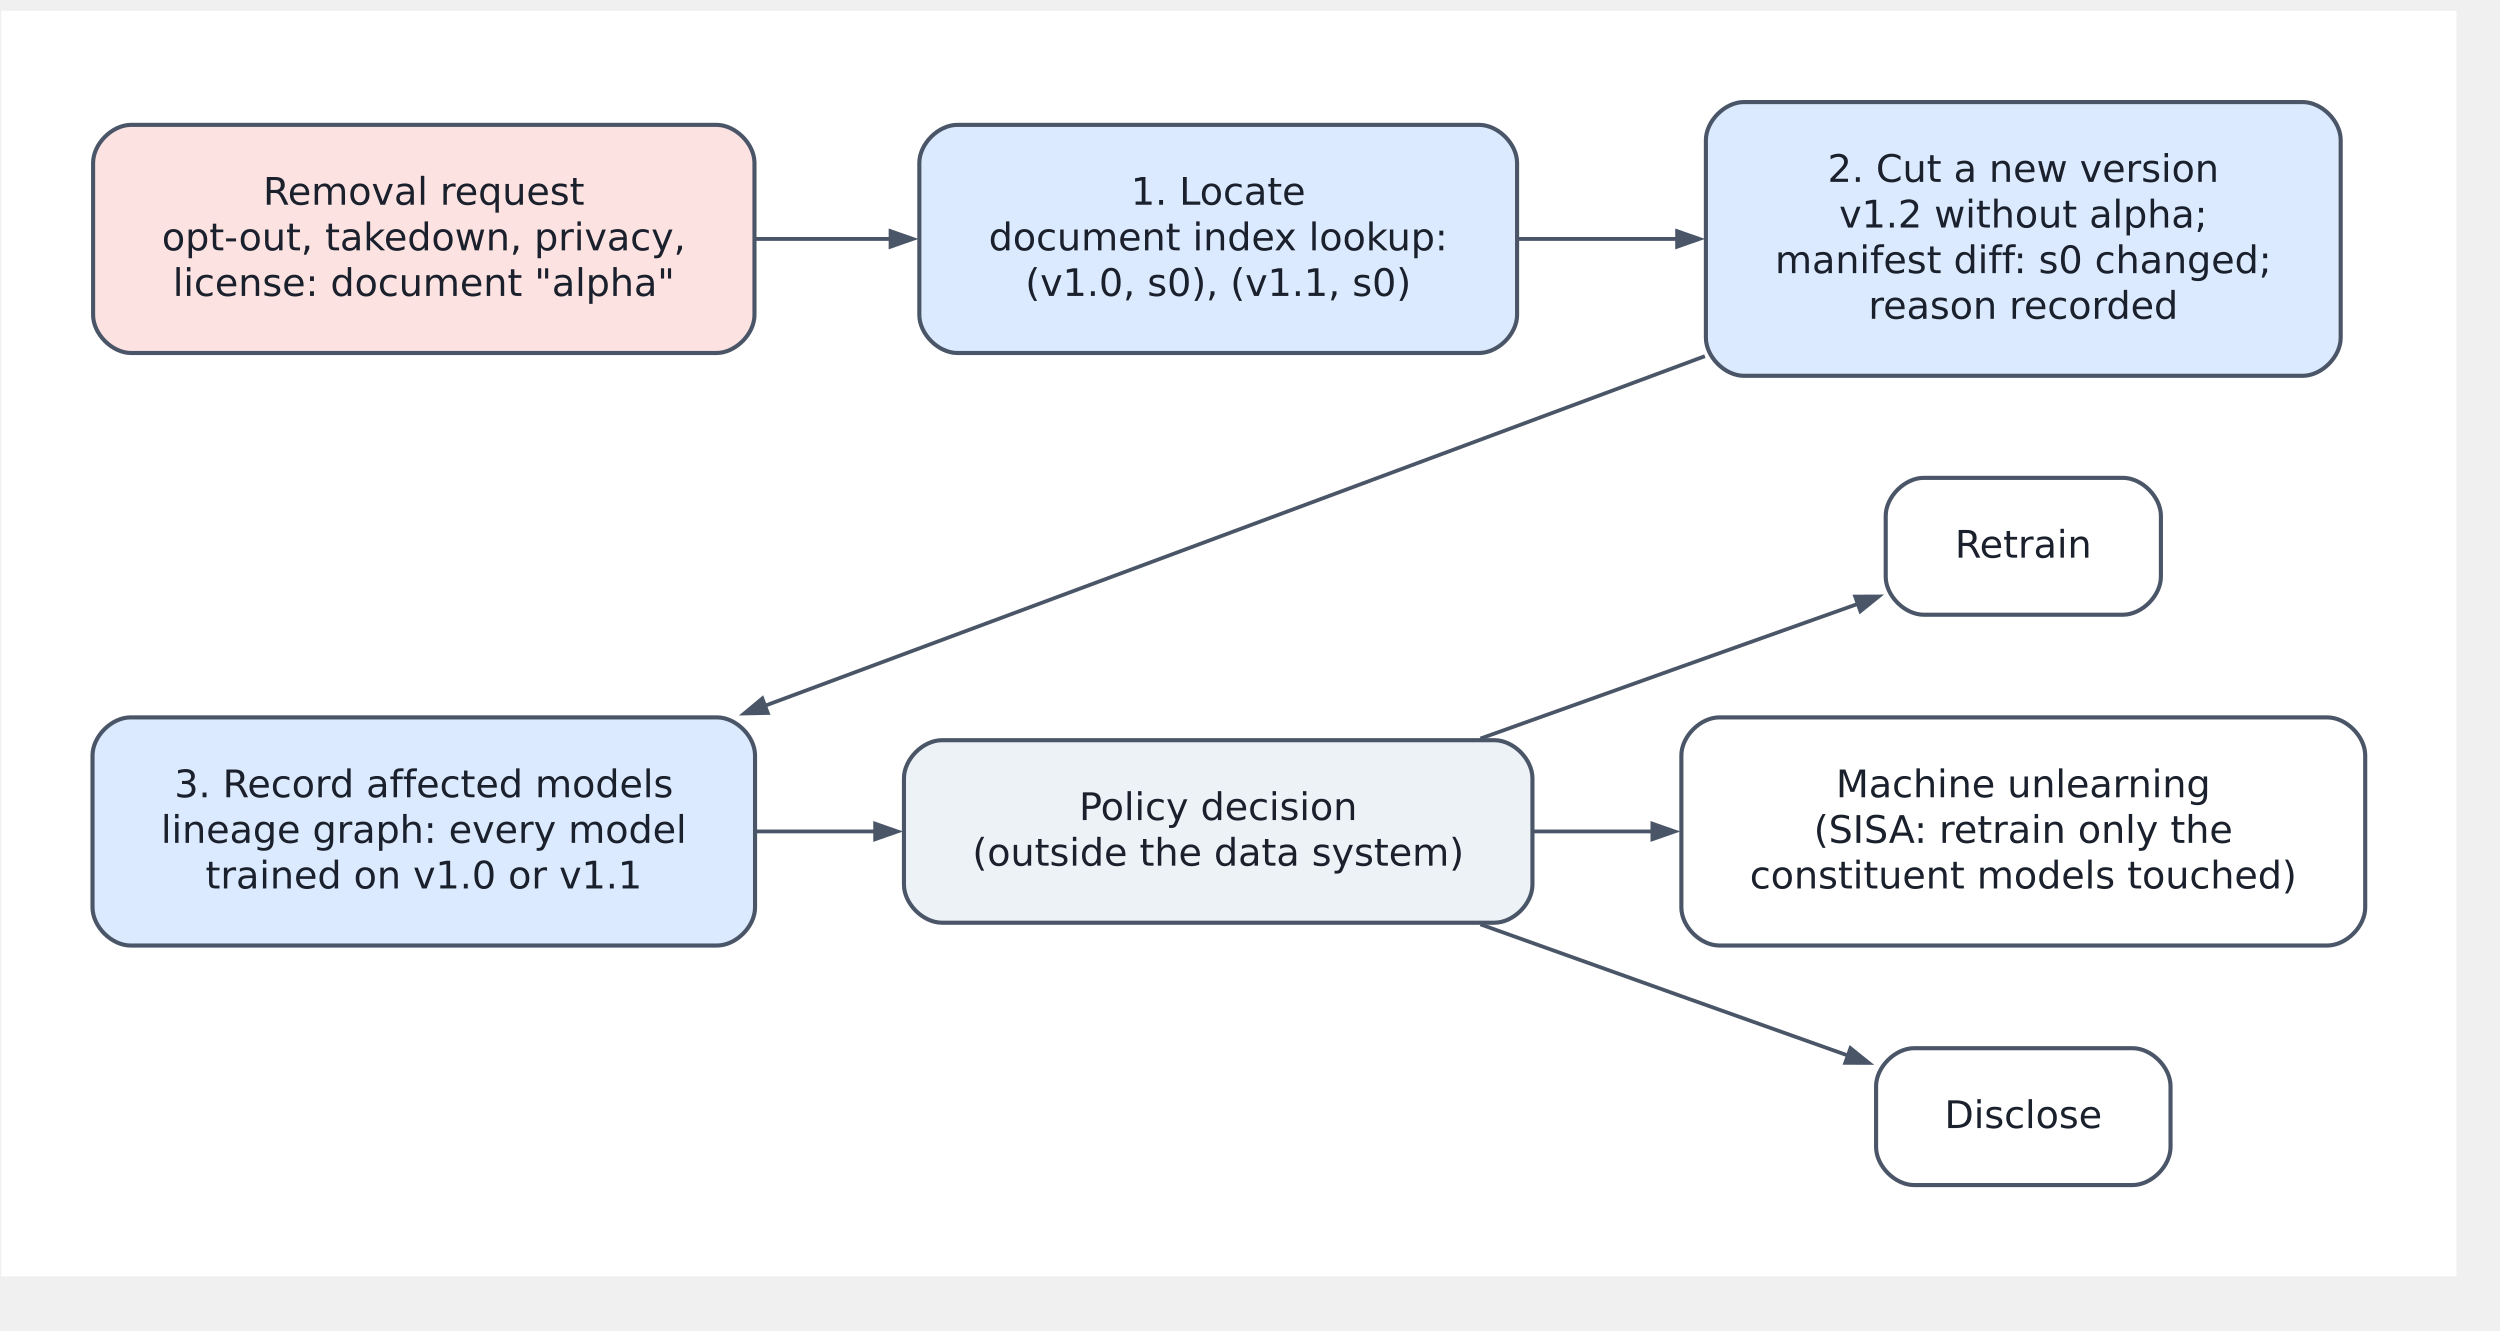
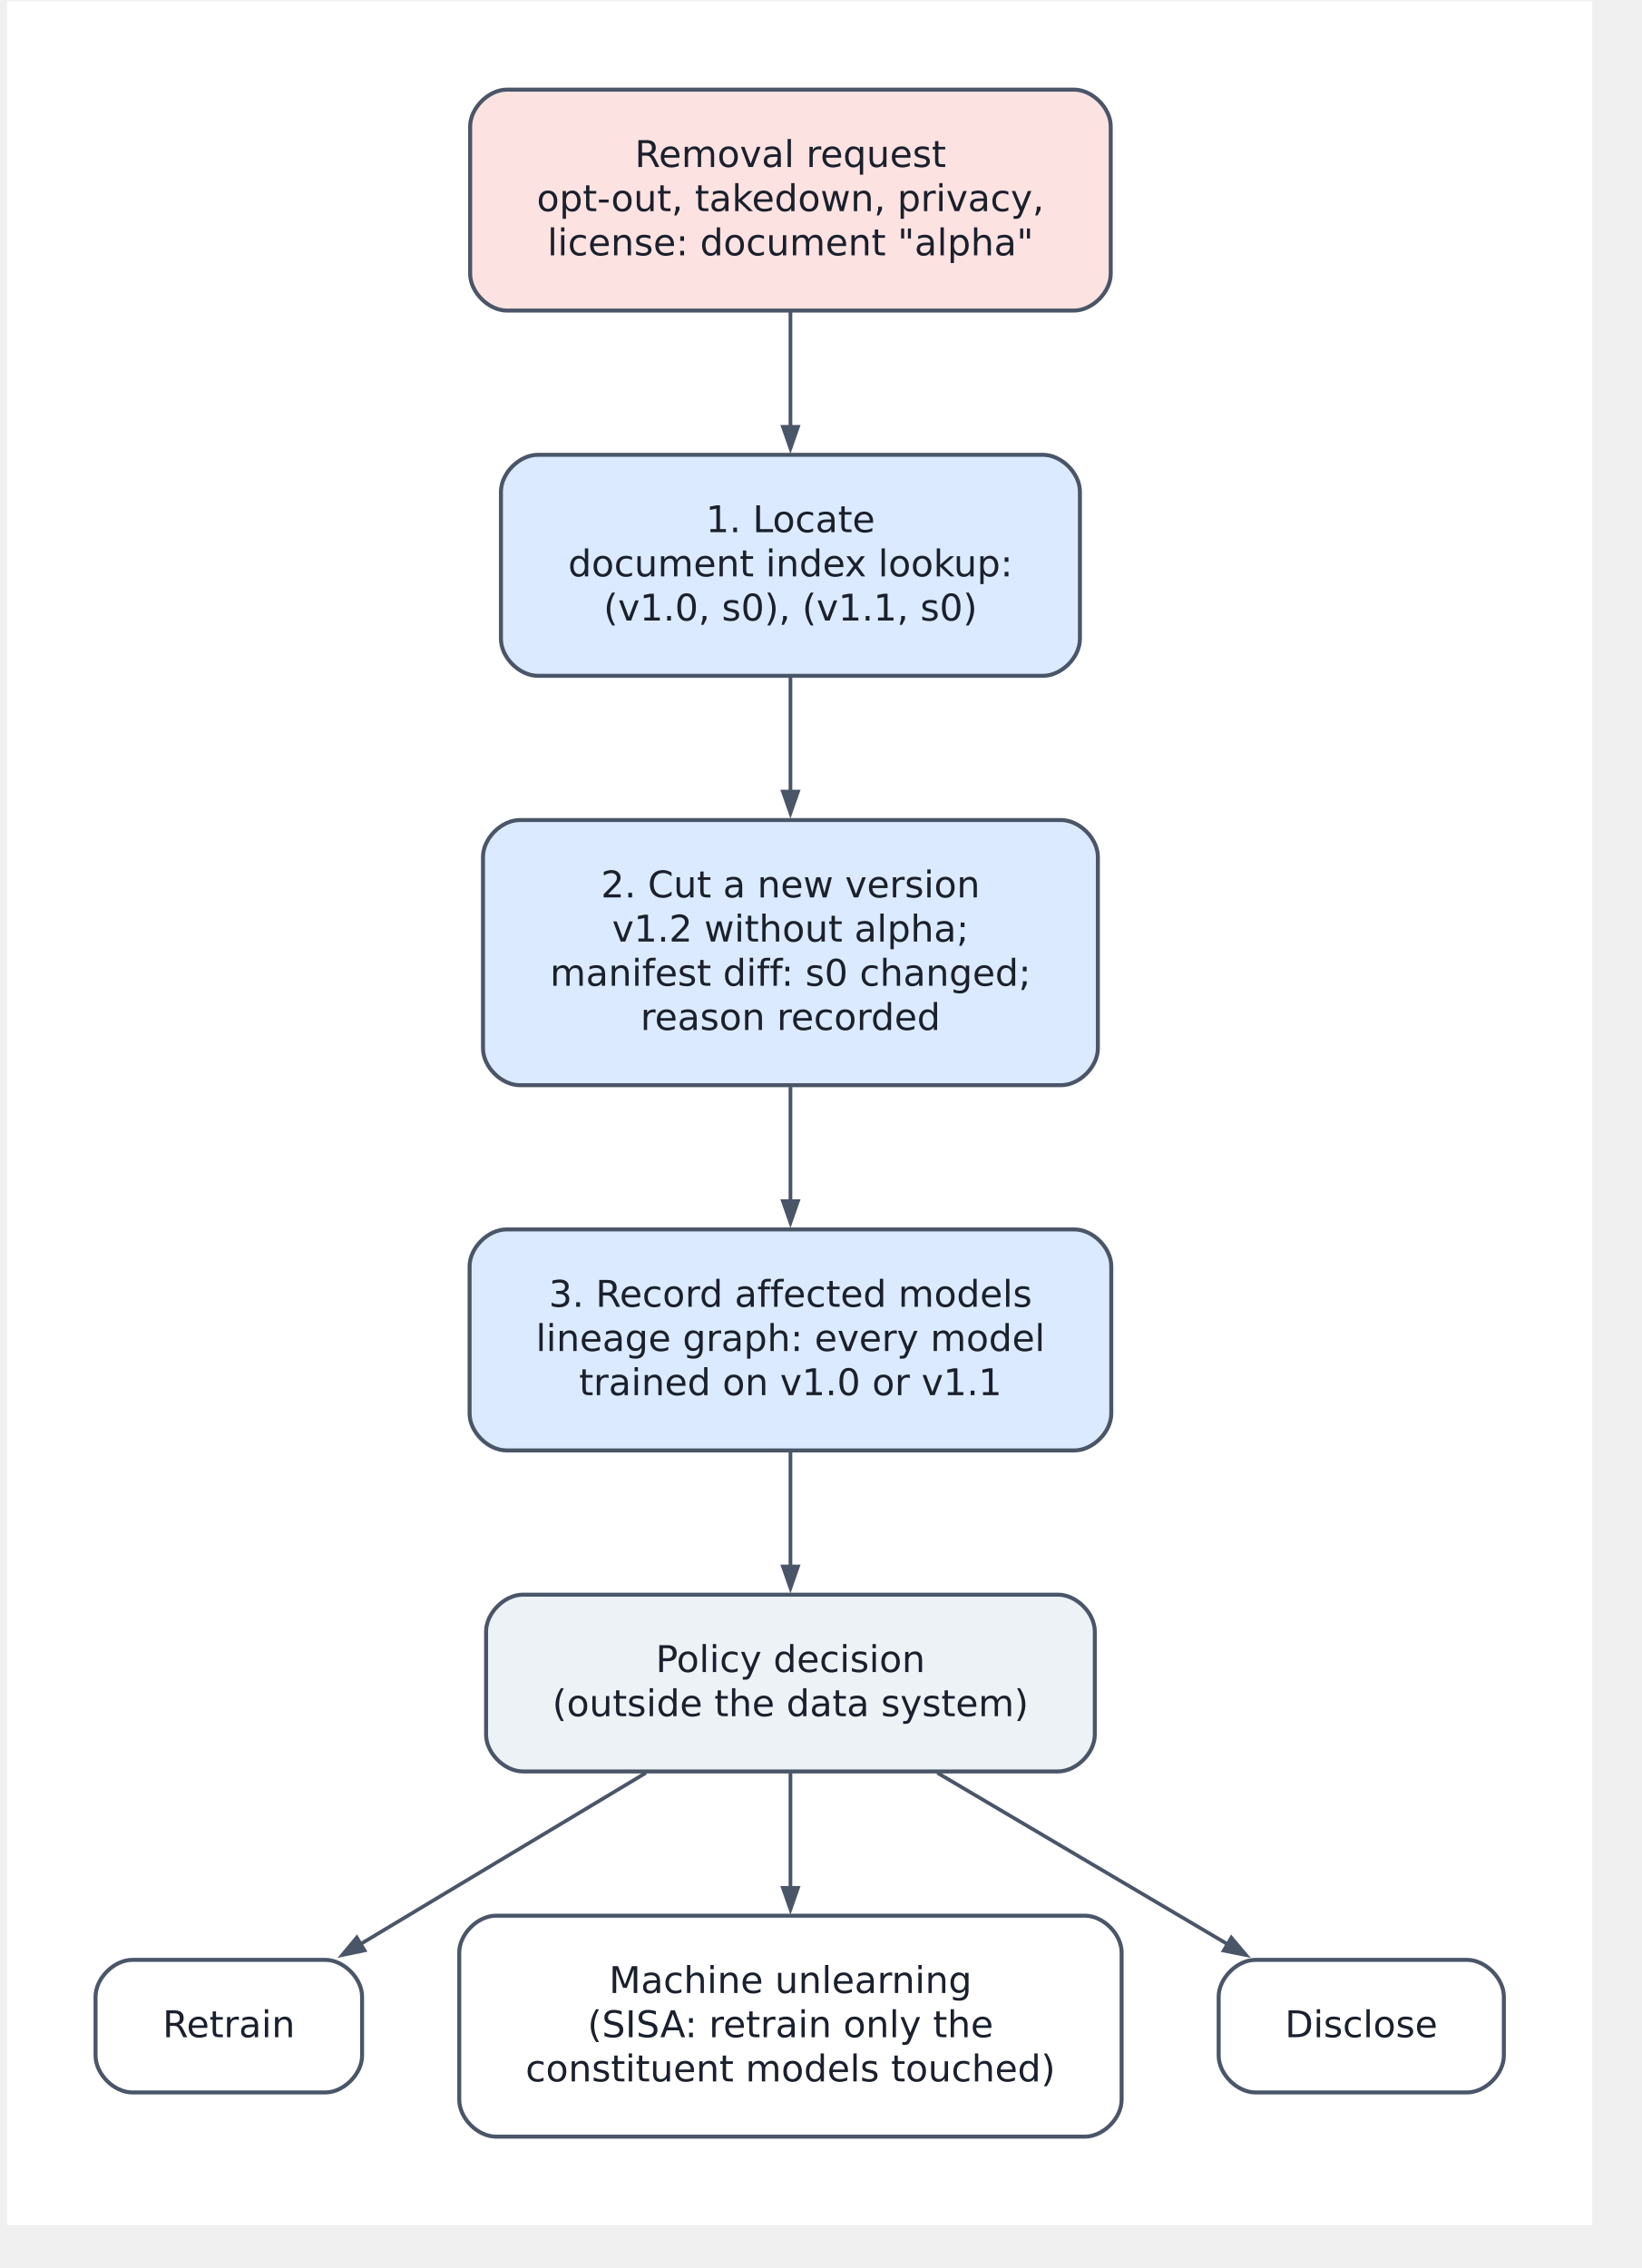
- <svg xmlns="http://www.w3.org/2000/svg" width="804" height="428" viewBox="14.00 14.00 789.00 414.00">
-   <g id="graph0" class="graph" transform="scale(1 1) rotate(0) translate(43.2 385)">
-     <polygon fill="#ffffff" stroke="none" points="-28.8,28.8 -28.8,-370.6 746.06,-370.6 746.06,28.8 -28.8,28.8" />
+ <svg xmlns="http://www.w3.org/2000/svg" width="545" height="753" viewBox="14.00 14.00 531.00 739.00">
+   <g id="graph0" class="graph" transform="scale(1 1) rotate(0) translate(43.2 710.2)">
+     <polygon fill="#ffffff" stroke="none" points="-28.8,28.8 -28.8,-695.8 487.69,-695.8 487.69,28.8 -28.8,28.8" />
    <g id="node1" class="node">
-       <path fill="#fde2e2" stroke="#4a5568" stroke-width="1.3" d="M196.91,-334.6C196.91,-334.6 12.18,-334.6 12.18,-334.6 6.18,-334.6 0.18,-328.6 0.18,-322.6 0.18,-322.6 0.18,-274.6 0.18,-274.6 0.18,-268.6 6.18,-262.6 12.18,-262.6 12.18,-262.6 196.91,-262.6 196.91,-262.6 202.91,-262.6 208.91,-268.6 208.91,-274.6 208.91,-274.6 208.91,-322.6 208.91,-322.6 208.91,-328.6 202.91,-334.6 196.91,-334.6" />
-       <text xml:space="preserve" text-anchor="middle" x="104.55" y="-309.4" font-family="DejaVu Sans" font-size="12.00" fill="#1a202c">Removal request</text>
-       <text xml:space="preserve" text-anchor="middle" x="104.55" y="-295" font-family="DejaVu Sans" font-size="12.00" fill="#1a202c">opt-out, takedown, privacy,</text>
-       <text xml:space="preserve" text-anchor="middle" x="104.55" y="-280.6" font-family="DejaVu Sans" font-size="12.00" fill="#1a202c">license: document "alpha"</text>
+       <path fill="#fde2e2" stroke="#4a5568" stroke-width="1.3" d="M318.79,-667C318.79,-667 134.06,-667 134.06,-667 128.06,-667 122.06,-661 122.06,-655 122.06,-655 122.06,-607 122.06,-607 122.06,-601 128.06,-595 134.06,-595 134.06,-595 318.79,-595 318.79,-595 324.79,-595 330.79,-601 330.79,-607 330.79,-607 330.79,-655 330.79,-655 330.79,-661 324.79,-667 318.79,-667" />
+       <text xml:space="preserve" text-anchor="middle" x="226.43" y="-641.8" font-family="DejaVu Sans" font-size="12.00" fill="#1a202c">Removal request</text>
+       <text xml:space="preserve" text-anchor="middle" x="226.43" y="-627.4" font-family="DejaVu Sans" font-size="12.00" fill="#1a202c">opt-out, takedown, privacy,</text>
+       <text xml:space="preserve" text-anchor="middle" x="226.43" y="-613" font-family="DejaVu Sans" font-size="12.00" fill="#1a202c">license: document "alpha"</text>
    </g>
    <g id="node2" class="node">
-       <path fill="#dbeafe" stroke="#4a5568" stroke-width="1.3" d="M437.59,-334.6C437.59,-334.6 272.94,-334.6 272.94,-334.6 266.94,-334.6 260.94,-328.6 260.94,-322.6 260.94,-322.6 260.94,-274.6 260.94,-274.6 260.94,-268.6 266.94,-262.6 272.94,-262.6 272.94,-262.6 437.59,-262.6 437.59,-262.6 443.59,-262.6 449.59,-268.6 449.59,-274.6 449.59,-274.6 449.59,-322.6 449.59,-322.6 449.59,-328.6 443.59,-334.6 437.59,-334.6" />
-       <text xml:space="preserve" text-anchor="middle" x="355.27" y="-309.4" font-family="DejaVu Sans" font-size="12.00" fill="#1a202c">1. Locate</text>
-       <text xml:space="preserve" text-anchor="middle" x="355.27" y="-295" font-family="DejaVu Sans" font-size="12.00" fill="#1a202c">document index lookup:</text>
-       <text xml:space="preserve" text-anchor="middle" x="355.27" y="-280.6" font-family="DejaVu Sans" font-size="12.00" fill="#1a202c">(v1.0, s0), (v1.1, s0)</text>
+       <path fill="#dbeafe" stroke="#4a5568" stroke-width="1.3" d="M308.75,-548C308.75,-548 144.1,-548 144.1,-548 138.1,-548 132.1,-542 132.1,-536 132.1,-536 132.1,-488 132.1,-488 132.1,-482 138.1,-476 144.1,-476 144.1,-476 308.75,-476 308.75,-476 314.75,-476 320.75,-482 320.75,-488 320.75,-488 320.75,-536 320.75,-536 320.75,-542 314.75,-548 308.75,-548" />
+       <text xml:space="preserve" text-anchor="middle" x="226.43" y="-522.8" font-family="DejaVu Sans" font-size="12.00" fill="#1a202c">1. Locate</text>
+       <text xml:space="preserve" text-anchor="middle" x="226.43" y="-508.4" font-family="DejaVu Sans" font-size="12.00" fill="#1a202c">document index lookup:</text>
+       <text xml:space="preserve" text-anchor="middle" x="226.43" y="-494" font-family="DejaVu Sans" font-size="12.00" fill="#1a202c">(v1.0, s0), (v1.1, s0)</text>
    </g>
    <g id="edge1" class="edge">
-       <path fill="none" stroke="#4a5568" stroke-width="1.2" d="M209.22,-298.6C223.35,-298.6 237.85,-298.6 251.95,-298.6" />
-       <polygon fill="#4a5568" stroke="#4a5568" stroke-width="1.2" points="251.86,-301.05 258.86,-298.6 251.86,-296.15 251.86,-301.05" />
+       <path fill="none" stroke="#4a5568" stroke-width="1.2" d="M226.43,-594.58C226.43,-582.78 226.43,-569.49 226.43,-557.12" />
+       <polygon fill="#4a5568" stroke="#4a5568" stroke-width="1.2" points="228.88,-557.12 226.43,-550.12 223.98,-557.12 228.88,-557.12" />
    </g>
    <g id="node3" class="node">
-       <path fill="#dbeafe" stroke="#4a5568" stroke-width="1.3" d="M697.52,-341.8C697.52,-341.8 521.18,-341.8 521.18,-341.8 515.18,-341.8 509.18,-335.8 509.18,-329.8 509.18,-329.8 509.18,-267.4 509.18,-267.4 509.18,-261.4 515.18,-255.4 521.18,-255.4 521.18,-255.4 697.52,-255.4 697.52,-255.4 703.52,-255.4 709.52,-261.4 709.52,-267.4 709.52,-267.4 709.52,-329.8 709.52,-329.8 709.52,-335.8 703.52,-341.8 697.52,-341.8" />
-       <text xml:space="preserve" text-anchor="middle" x="609.35" y="-316.6" font-family="DejaVu Sans" font-size="12.00" fill="#1a202c">2. Cut a new version</text>
-       <text xml:space="preserve" text-anchor="middle" x="609.35" y="-302.2" font-family="DejaVu Sans" font-size="12.00" fill="#1a202c">v1.2 without alpha;</text>
-       <text xml:space="preserve" text-anchor="middle" x="609.35" y="-287.8" font-family="DejaVu Sans" font-size="12.00" fill="#1a202c">manifest diff: s0 changed;</text>
-       <text xml:space="preserve" text-anchor="middle" x="609.35" y="-273.4" font-family="DejaVu Sans" font-size="12.00" fill="#1a202c">reason recorded</text>
+       <path fill="#dbeafe" stroke="#4a5568" stroke-width="1.3" d="M314.6,-429C314.6,-429 138.25,-429 138.25,-429 132.25,-429 126.25,-423 126.25,-417 126.25,-417 126.25,-354.6 126.25,-354.6 126.25,-348.6 132.25,-342.6 138.25,-342.6 138.25,-342.6 314.6,-342.6 314.6,-342.6 320.6,-342.6 326.6,-348.6 326.6,-354.6 326.6,-354.6 326.6,-417 326.6,-417 326.6,-423 320.6,-429 314.6,-429" />
+       <text xml:space="preserve" text-anchor="middle" x="226.43" y="-403.8" font-family="DejaVu Sans" font-size="12.00" fill="#1a202c">2. Cut a new version</text>
+       <text xml:space="preserve" text-anchor="middle" x="226.43" y="-389.4" font-family="DejaVu Sans" font-size="12.00" fill="#1a202c">v1.2 without alpha;</text>
+       <text xml:space="preserve" text-anchor="middle" x="226.43" y="-375" font-family="DejaVu Sans" font-size="12.00" fill="#1a202c">manifest diff: s0 changed;</text>
+       <text xml:space="preserve" text-anchor="middle" x="226.43" y="-360.6" font-family="DejaVu Sans" font-size="12.00" fill="#1a202c">reason recorded</text>
    </g>
    <g id="edge2" class="edge">
-       <path fill="none" stroke="#4a5568" stroke-width="1.2" d="M450.13,-298.6C466.46,-298.6 483.57,-298.6 500.24,-298.6" />
-       <polygon fill="#4a5568" stroke="#4a5568" stroke-width="1.2" points="500.1,-301.05 507.1,-298.6 500.1,-296.15 500.1,-301.05" />
+       <path fill="none" stroke="#4a5568" stroke-width="1.2" d="M226.43,-475.41C226.43,-463.76 226.43,-450.58 226.43,-438.01" />
+       <polygon fill="#4a5568" stroke="#4a5568" stroke-width="1.2" points="228.88,-438.26 226.43,-431.26 223.98,-438.26 228.88,-438.26" />
    </g>
    <g id="node4" class="node">
-       <path fill="#dbeafe" stroke="#4a5568" stroke-width="1.3" d="M197.09,-147.6C197.09,-147.6 12,-147.6 12,-147.6 6,-147.6 0,-141.6 0,-135.6 0,-135.6 0,-87.6 0,-87.6 0,-81.6 6,-75.6 12,-75.6 12,-75.6 197.09,-75.6 197.09,-75.6 203.09,-75.6 209.09,-81.6 209.09,-87.6 209.09,-87.6 209.09,-135.6 209.09,-135.6 209.09,-141.6 203.09,-147.6 197.09,-147.6" />
-       <text xml:space="preserve" text-anchor="middle" x="104.55" y="-122.4" font-family="DejaVu Sans" font-size="12.00" fill="#1a202c">3. Record affected models</text>
-       <text xml:space="preserve" text-anchor="middle" x="104.55" y="-108" font-family="DejaVu Sans" font-size="12.00" fill="#1a202c">lineage graph: every model</text>
-       <text xml:space="preserve" text-anchor="middle" x="104.55" y="-93.6" font-family="DejaVu Sans" font-size="12.00" fill="#1a202c">trained on v1.0 or v1.1</text>
+       <path fill="#dbeafe" stroke="#4a5568" stroke-width="1.3" d="M318.97,-295.6C318.97,-295.6 133.88,-295.6 133.88,-295.6 127.88,-295.6 121.88,-289.6 121.88,-283.6 121.88,-283.6 121.88,-235.6 121.88,-235.6 121.88,-229.6 127.88,-223.6 133.88,-223.6 133.88,-223.6 318.97,-223.6 318.97,-223.6 324.97,-223.6 330.97,-229.6 330.97,-235.6 330.97,-235.6 330.97,-283.6 330.97,-283.6 330.97,-289.6 324.97,-295.6 318.97,-295.6" />
+       <text xml:space="preserve" text-anchor="middle" x="226.43" y="-270.4" font-family="DejaVu Sans" font-size="12.00" fill="#1a202c">3. Record affected models</text>
+       <text xml:space="preserve" text-anchor="middle" x="226.43" y="-256" font-family="DejaVu Sans" font-size="12.00" fill="#1a202c">lineage graph: every model</text>
+       <text xml:space="preserve" text-anchor="middle" x="226.43" y="-241.6" font-family="DejaVu Sans" font-size="12.00" fill="#1a202c">trained on v1.0 or v1.1</text>
    </g>
    <g id="edge3" class="edge">
-       <path fill="none" stroke="#4a5568" stroke-width="1.2" d="M508.86,-261.6C423.16,-229.73 299.78,-183.84 212.09,-151.23" />
-       <polygon fill="#4a5568" stroke="#4a5568" stroke-width="1.2" points="213.1,-148.99 205.69,-148.84 211.39,-153.58 213.1,-148.99" />
+       <path fill="none" stroke="#4a5568" stroke-width="1.2" d="M226.43,-342.06C226.43,-329.97 226.43,-316.8 226.43,-304.65" />
+       <polygon fill="#4a5568" stroke="#4a5568" stroke-width="1.2" points="228.88,-304.82 226.43,-297.82 223.98,-304.82 228.88,-304.82" />
    </g>
    <g id="node5" class="node">
-       <path fill="#edf2f7" stroke="#4a5568" stroke-width="1.3" d="M442.44,-140.4C442.44,-140.4 268.09,-140.4 268.09,-140.4 262.09,-140.4 256.09,-134.4 256.09,-128.4 256.09,-128.4 256.09,-94.8 256.09,-94.8 256.09,-88.8 262.09,-82.8 268.09,-82.8 268.09,-82.8 442.44,-82.8 442.44,-82.8 448.44,-82.8 454.44,-88.8 454.44,-94.8 454.44,-94.8 454.44,-128.4 454.44,-128.4 454.44,-134.4 448.44,-140.4 442.44,-140.4" />
-       <text xml:space="preserve" text-anchor="middle" x="355.27" y="-115.2" font-family="DejaVu Sans" font-size="12.00" fill="#1a202c">Policy decision</text>
-       <text xml:space="preserve" text-anchor="middle" x="355.27" y="-100.8" font-family="DejaVu Sans" font-size="12.00" fill="#1a202c">(outside the data system)</text>
+       <path fill="#edf2f7" stroke="#4a5568" stroke-width="1.3" d="M313.6,-176.6C313.6,-176.6 139.25,-176.6 139.25,-176.6 133.25,-176.6 127.25,-170.6 127.25,-164.6 127.25,-164.6 127.25,-131 127.25,-131 127.25,-125 133.25,-119 139.25,-119 139.25,-119 313.6,-119 313.6,-119 319.6,-119 325.6,-125 325.6,-131 325.6,-131 325.6,-164.6 325.6,-164.6 325.6,-170.6 319.6,-176.6 313.6,-176.6" />
+       <text xml:space="preserve" text-anchor="middle" x="226.43" y="-151.4" font-family="DejaVu Sans" font-size="12.00" fill="#1a202c">Policy decision</text>
+       <text xml:space="preserve" text-anchor="middle" x="226.43" y="-137" font-family="DejaVu Sans" font-size="12.00" fill="#1a202c">(outside the data system)</text>
    </g>
    <g id="edge4" class="edge">
-       <path fill="none" stroke="#4a5568" stroke-width="1.2" d="M209.58,-111.6C222.02,-111.6 234.74,-111.6 247.22,-111.6" />
-       <polygon fill="#4a5568" stroke="#4a5568" stroke-width="1.2" points="247,-114.05 254,-111.6 247,-109.15 247,-114.05" />
+       <path fill="none" stroke="#4a5568" stroke-width="1.2" d="M226.43,-222.95C226.43,-210.96 226.43,-197.56 226.43,-185.49" />
+       <polygon fill="#4a5568" stroke="#4a5568" stroke-width="1.2" points="228.88,-185.79 226.43,-178.79 223.98,-185.79 228.88,-185.79" />
    </g>
    <g id="node6" class="node">
-       <path fill="#ffffff" stroke="#4a5568" stroke-width="1.3" d="M640.78,-223.2C640.78,-223.2 577.93,-223.2 577.93,-223.2 571.93,-223.2 565.93,-217.2 565.93,-211.2 565.93,-211.2 565.93,-192 565.93,-192 565.93,-186 571.93,-180 577.93,-180 577.93,-180 640.78,-180 640.78,-180 646.78,-180 652.78,-186 652.78,-192 652.78,-192 652.78,-211.2 652.78,-211.2 652.78,-217.2 646.78,-223.2 640.78,-223.2" />
-       <text xml:space="preserve" text-anchor="middle" x="609.35" y="-198" font-family="DejaVu Sans" font-size="12.00" fill="#1a202c">Retrain</text>
+       <path fill="#ffffff" stroke="#4a5568" stroke-width="1.3" d="M74.85,-57.6C74.85,-57.6 12,-57.6 12,-57.6 6,-57.6 0,-51.6 0,-45.6 0,-45.6 0,-26.4 0,-26.4 0,-20.4 6,-14.4 12,-14.4 12,-14.4 74.85,-14.4 74.85,-14.4 80.85,-14.4 86.85,-20.4 86.85,-26.4 86.85,-26.4 86.85,-45.6 86.85,-45.6 86.85,-51.6 80.85,-57.6 74.85,-57.6" />
+       <text xml:space="preserve" text-anchor="middle" x="43.43" y="-32.4" font-family="DejaVu Sans" font-size="12.00" fill="#1a202c">Retrain</text>
    </g>
    <g id="edge5" class="edge">
-       <path fill="none" stroke="#4a5568" stroke-width="1.2" d="M438.02,-140.92C458.71,-148.33 480.89,-156.27 501.44,-163.6 519.7,-170.12 539.72,-177.24 557.46,-183.54" />
-       <polygon fill="#4a5568" stroke="#4a5568" stroke-width="1.2" points="556.3,-185.73 563.71,-185.76 557.94,-181.11 556.3,-185.73" />
+       <path fill="none" stroke="#4a5568" stroke-width="1.2" d="M179.3,-118.52C150.52,-101.26 114.02,-79.36 86.1,-62.6" />
+       <polygon fill="#4a5568" stroke="#4a5568" stroke-width="1.2" points="87.65,-60.68 80.39,-59.18 85.13,-64.88 87.65,-60.68" />
    </g>
    <g id="node7" class="node">
-       <path fill="#ffffff" stroke="#4a5568" stroke-width="1.3" d="M705.26,-147.6C705.26,-147.6 513.44,-147.6 513.44,-147.6 507.44,-147.6 501.44,-141.6 501.44,-135.6 501.44,-135.6 501.44,-87.6 501.44,-87.6 501.44,-81.6 507.44,-75.6 513.44,-75.6 513.44,-75.6 705.26,-75.6 705.26,-75.6 711.26,-75.6 717.26,-81.6 717.26,-87.6 717.26,-87.6 717.26,-135.6 717.26,-135.6 717.26,-141.6 711.26,-147.6 705.26,-147.6" />
-       <text xml:space="preserve" text-anchor="middle" x="609.35" y="-122.4" font-family="DejaVu Sans" font-size="12.00" fill="#1a202c">Machine unlearning</text>
-       <text xml:space="preserve" text-anchor="middle" x="609.35" y="-108" font-family="DejaVu Sans" font-size="12.00" fill="#1a202c">(SISA: retrain only the</text>
-       <text xml:space="preserve" text-anchor="middle" x="609.35" y="-93.6" font-family="DejaVu Sans" font-size="12.00" fill="#1a202c">constituent models touched)</text>
+       <path fill="#ffffff" stroke="#4a5568" stroke-width="1.3" d="M322.34,-72C322.34,-72 130.51,-72 130.51,-72 124.51,-72 118.51,-66 118.51,-60 118.51,-60 118.51,-12 118.51,-12 118.51,-6 124.51,0 130.51,0 130.51,0 322.34,0 322.34,0 328.34,0 334.34,-6 334.34,-12 334.34,-12 334.34,-60 334.34,-60 334.34,-66 328.34,-72 322.34,-72" />
+       <text xml:space="preserve" text-anchor="middle" x="226.43" y="-46.8" font-family="DejaVu Sans" font-size="12.00" fill="#1a202c">Machine unlearning</text>
+       <text xml:space="preserve" text-anchor="middle" x="226.43" y="-32.4" font-family="DejaVu Sans" font-size="12.00" fill="#1a202c">(SISA: retrain only the</text>
+       <text xml:space="preserve" text-anchor="middle" x="226.43" y="-18" font-family="DejaVu Sans" font-size="12.00" fill="#1a202c">constituent models touched)</text>
    </g>
    <g id="edge6" class="edge">
-       <path fill="none" stroke="#4a5568" stroke-width="1.2" d="M454.81,-111.6C467.15,-111.6 479.87,-111.6 492.44,-111.6" />
-       <polygon fill="#4a5568" stroke="#4a5568" stroke-width="1.2" points="492.3,-114.05 499.3,-111.6 492.3,-109.15 492.3,-114.05" />
+       <path fill="none" stroke="#4a5568" stroke-width="1.2" d="M226.43,-118.52C226.43,-107.06 226.43,-93.56 226.43,-80.87" />
+       <polygon fill="#4a5568" stroke="#4a5568" stroke-width="1.2" points="228.88,-81.07 226.43,-74.07 223.98,-81.07 228.88,-81.07" />
    </g>
    <g id="node8" class="node">
-       <path fill="#ffffff" stroke="#4a5568" stroke-width="1.3" d="M643.82,-43.2C643.82,-43.2 574.89,-43.2 574.89,-43.2 568.89,-43.2 562.89,-37.2 562.89,-31.2 562.89,-31.2 562.89,-12 562.89,-12 562.89,-6 568.89,0 574.89,0 574.89,0 643.82,0 643.82,0 649.82,0 655.82,-6 655.82,-12 655.82,-12 655.82,-31.2 655.82,-31.2 655.82,-37.2 649.82,-43.2 643.82,-43.2" />
-       <text xml:space="preserve" text-anchor="middle" x="609.35" y="-18" font-family="DejaVu Sans" font-size="12.00" fill="#1a202c">Disclose</text>
+       <path fill="#ffffff" stroke="#4a5568" stroke-width="1.3" d="M446.89,-57.6C446.89,-57.6 377.96,-57.6 377.96,-57.6 371.96,-57.6 365.96,-51.6 365.96,-45.6 365.96,-45.6 365.96,-26.4 365.96,-26.4 365.96,-20.4 371.96,-14.4 377.96,-14.4 377.96,-14.4 446.89,-14.4 446.89,-14.4 452.89,-14.4 458.89,-20.4 458.89,-26.4 458.89,-26.4 458.89,-45.6 458.89,-45.6 458.89,-51.6 452.89,-57.6 446.89,-57.6" />
+       <text xml:space="preserve" text-anchor="middle" x="412.43" y="-32.4" font-family="DejaVu Sans" font-size="12.00" fill="#1a202c">Disclose</text>
    </g>
    <g id="edge7" class="edge">
-       <path fill="none" stroke="#4a5568" stroke-width="1.2" d="M438.02,-82.28C458.71,-74.87 480.89,-66.93 501.44,-59.6 518.58,-53.48 537.27,-46.83 554.16,-40.83" />
-       <polygon fill="#4a5568" stroke="#4a5568" stroke-width="1.2" points="554.81,-43.2 560.59,-38.55 553.17,-38.58 554.81,-43.2" />
+       <path fill="none" stroke="#4a5568" stroke-width="1.2" d="M274.33,-118.52C303.57,-101.26 340.67,-79.36 369.05,-62.6" />
+       <polygon fill="#4a5568" stroke="#4a5568" stroke-width="1.2" points="370.09,-64.84 374.88,-59.17 367.6,-60.62 370.09,-64.84" />
    </g>
  </g>
</svg>
